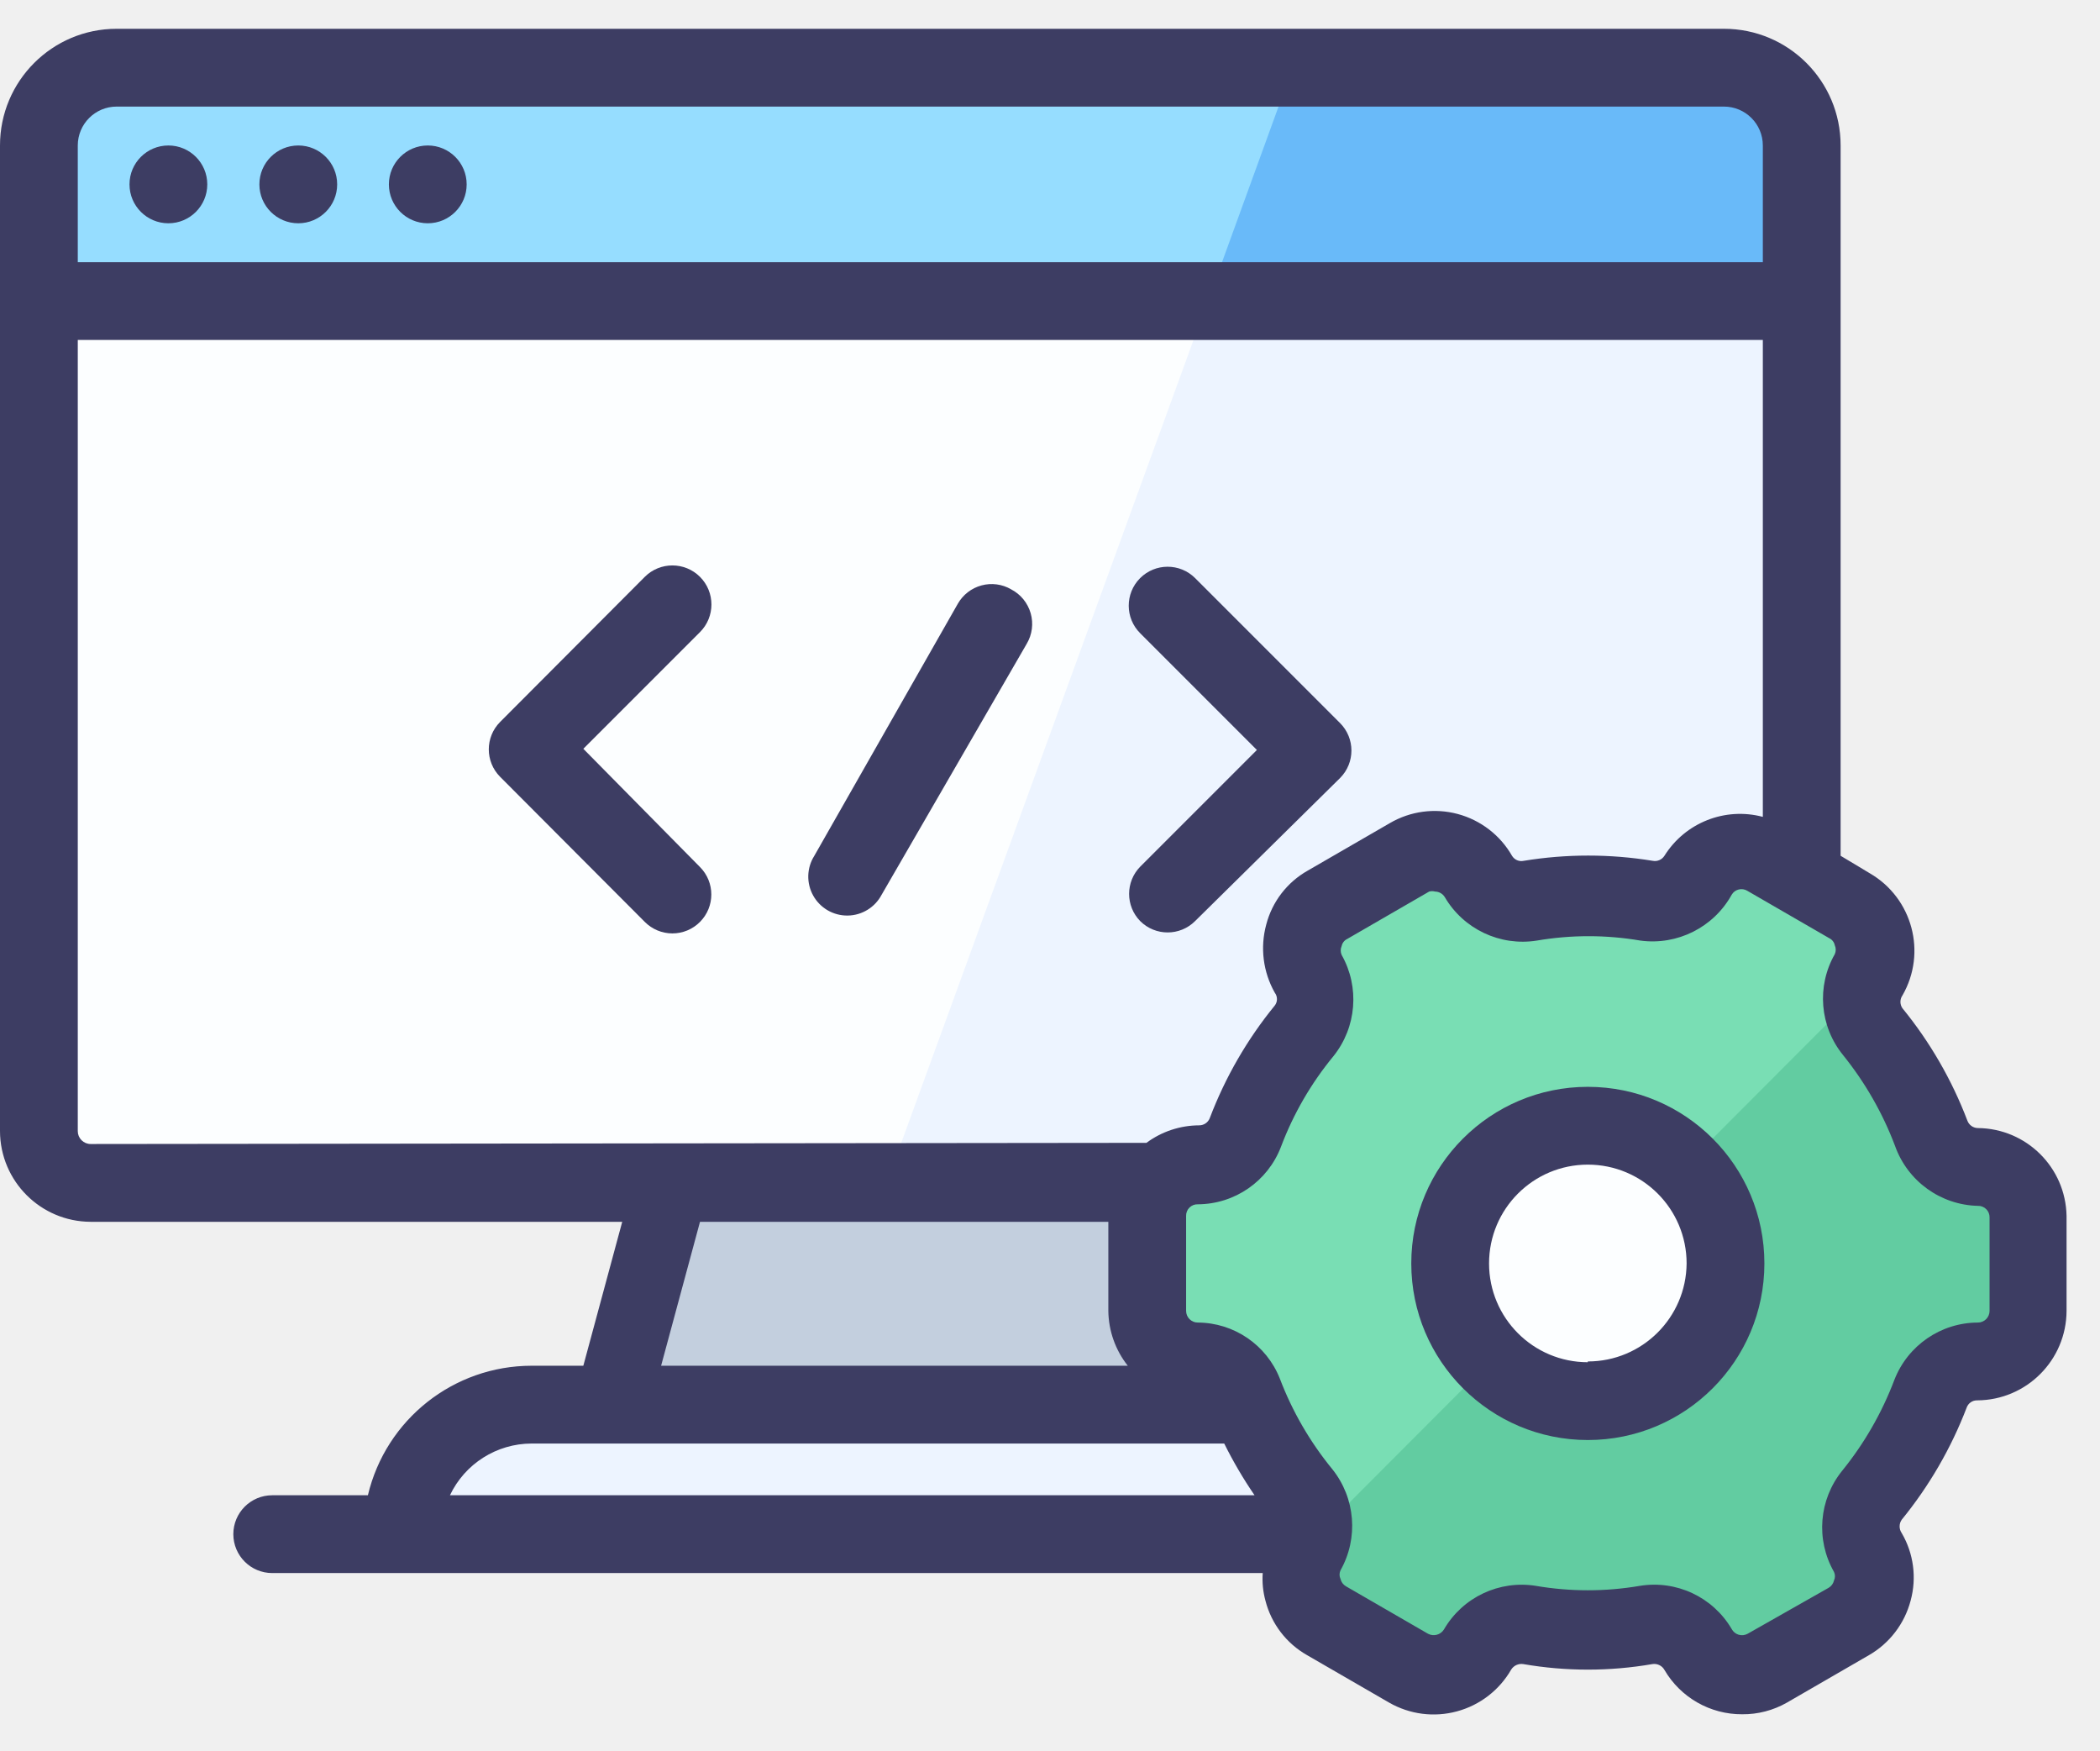
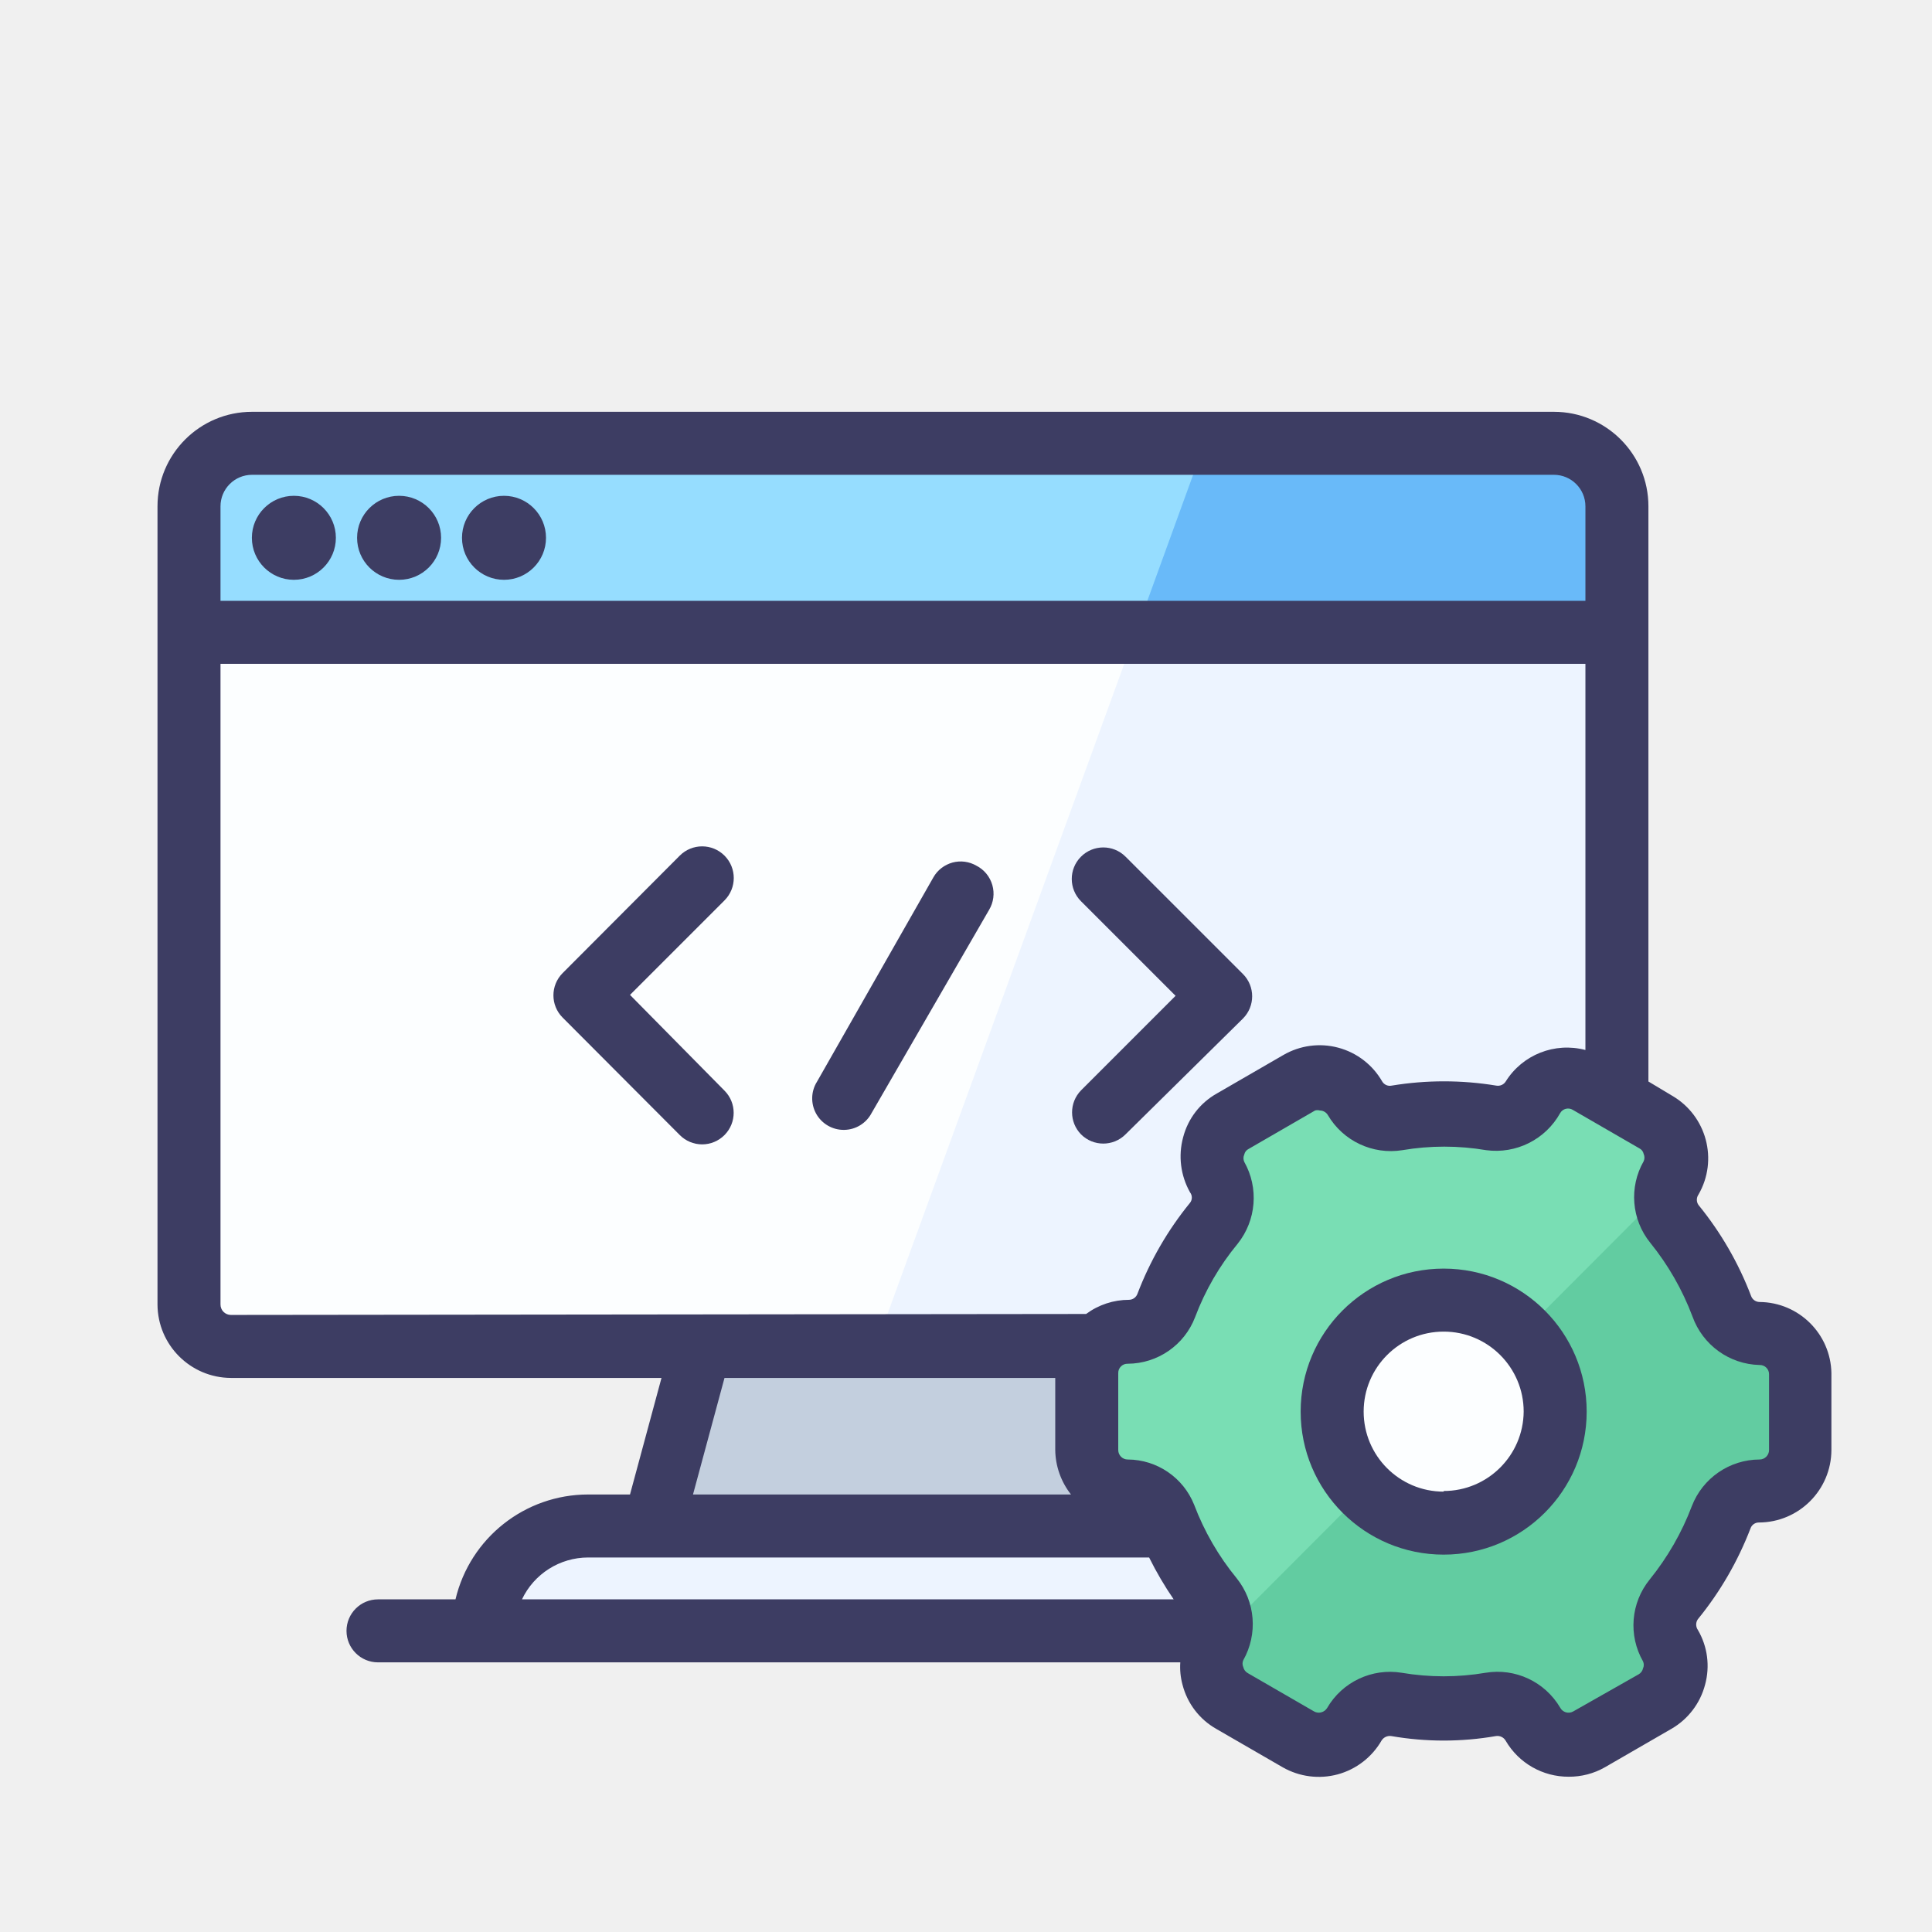
- <svg xmlns="http://www.w3.org/2000/svg" height="45" viewBox="0 0 54 45" width="54">
-   <g fill="none" fill-rule="evenodd" transform="translate(-5 -11)">
-     <path d="m0 0h60v60h-60z" />
-     <g fill-rule="nonzero">
-       <path d="m12 50.44h33.33" fill="#fff" />
-       <path d="m8 12.74h41.33c1.105 0 2 .895 2 2v25.34c0 .735-.595 1.33-1.33 1.33h-42.67c-.735 0-1.33-.595-1.33-1.33v-25.34c0-1.105.895-2 2-2z" fill="#fcfeff" />
-       <path d="m51.33 14.74v25.33c.003.354-.136.695-.386.947-.25.252-.59.393-.944.393h-22.2l10.44-28.67h11.09c1.105 0 2 .895 2 2z" fill="#edf4ff" />
-       <path d="m42 50.44h-26.67c.006-1.841 1.499-3.33 3.34-3.33h20c1.839 0 3.33 1.491 3.33 3.33z" fill="#fff" />
-       <path d="m35.07 41.41h-12.8l-1.6 5.7h16z" fill="#c3cfde" />
-       <path d="m51.33 14.74v4h-45.33v-4c0-1.105.895-2 2-2h41.33c1.105 0 2 .895 2 2z" fill="#96ddff" />
-       <path d="m49.33 12.74h-11.09l-2.18 6h15.27v-4c0-1.105-.895-2-2-2z" fill="#69baf9" />
-       <path d="m42 50.44h-26.67c.006-1.841 1.499-3.33 3.34-3.33h20c1.839 0 3.33 1.491 3.33 3.33z" fill="#edf4ff" />
-       <path d="m45.83 52.92c.502.001 1.004-.04 1.5-.12.53-.093 1.061.155 1.33.62.171.298.455.515.787.604.332.088.686.04.983-.134l2.11-1.22c.607-.364.811-1.146.46-1.76-.269-.467-.221-1.052.12-1.47.637-.784 1.144-1.665 1.5-2.61.195-.512.692-.845 1.24-.83.718 0 1.3-.582 1.3-1.3v-2.44c0-.718-.582-1.3-1.3-1.3-.539 0-1.022-.335-1.21-.84-.359-.944-.865-1.825-1.5-2.61-.352-.407-.412-.99-.15-1.46.355-.625.141-1.419-.48-1.78l-2.11-1.22c-.298-.173-.653-.219-.985-.129-.332.09-.615.31-.785.609-.268.467-.799.718-1.33.63-.992-.173-2.008-.173-3 0-.525.079-1.044-.171-1.31-.63-.357-.62-1.148-.834-1.77-.48l-2.11 1.22c-.621.361-.835 1.155-.48 1.78.27.464.222 1.047-.12 1.46-.642.784-1.155 1.665-1.52 2.61-.173.518-.654.87-1.2.88-.718 0-1.3.582-1.3 1.3v2.4c0 .718.582 1.3 1.3 1.3.537-.002 1.019.329 1.21.83.356.945.863 1.826 1.5 2.61.341.418.389 1.003.12 1.47-.354.622-.14 1.413.48 1.77l2.11 1.22c.298.177.654.227.989.138.335-.088.62-.308.791-.608.269-.465.8-.713 1.33-.62.496.077.998.114 1.5.11z" fill="#79deb4" />
-       <path d="m57.16 42.25v2.44c0 .718-.582 1.3-1.3 1.3-.538.002-1.02.336-1.21.84-.359.944-.865 1.825-1.5 2.61-.187.233-.289.522-.29.82-.003.225.056.446.17.64.355.625.141 1.419-.48 1.78l-2.11 1.22c-.298.173-.653.219-.985.129-.332-.09-.615-.31-.785-.609-.268-.467-.799-.718-1.33-.63-.992.173-2.008.173-3 0-.531-.088-1.062.163-1.33.63-.357.62-1.148.834-1.77.48l-2.11-1.22c-.621-.361-.835-1.155-.48-1.78.065-.112.113-.233.14-.36l14.1-14.13c-.09.387.006.794.26 1.1.635.785 1.141 1.666 1.5 2.61.19.504.672.838 1.21.84.714-0 1.295.576 1.3 1.29z" fill="#62cca1" />
-       <circle cx="45.83" cy="43.48" fill="#fcfeff" r="3.54" />
-       <circle cx="9.33" cy="15.74" fill="#3d3d63" r="1" />
-       <circle cx="16" cy="15.74" fill="#3d3d63" r="1" />
-       <circle cx="12.67" cy="15.74" fill="#3d3d63" r="1" />
-       <path d="m20 30.25 3-3c.392-.392.392-1.028 0-1.42s-1.028-.392-1.42 0l-3.72 3.73c-.388.39-.388 1.02 0 1.41l3.72 3.73c.188.189.443.296.71.296s.522-.106.71-.296c.388-.39.388-1.02 0-1.41z" fill="#3d3d63" />
-       <path d="m34.32 34.68c.39.388 1.02.388 1.41 0l3.73-3.68c.388-.39.388-1.02 0-1.41l-3.73-3.73c-.392-.389-1.026-.387-1.415.005-.389.392-.387 1.026.005 1.415l3 3-3 3c-.381.389-.381 1.011 0 1.4z" fill="#3d3d63" />
-       <path d="m31 26.15c-.231-.134-.505-.17-.762-.1-.257.069-.476.239-.608.47l-3.69 6.48c-.197.31-.208.703-.029 1.024.179.321.519.518.887.513s.702-.211.873-.536l3.73-6.45c.141-.237.178-.521.102-.786-.076-.265-.257-.487-.502-.614z" fill="#3d3d63" />
-       <path d="m55.86 40c-.121-.001-.228-.077-.27-.19-.398-1.047-.962-2.023-1.67-2.89-.069-.099-.069-.231 0-.33.634-1.099.258-2.504-.84-3.14l-.75-.45v-18.26c0-1.657-1.343-3-3-3h-41.33c-1.657 0-3 1.343-3 3v25.34c.005 1.285 1.045 2.325 2.33 2.33h13.67l-1 3.7h-1.33c-2.005.001-3.747 1.379-4.21 3.33h-2.46c-.552 0-1 .448-1 1s.448 1 1 1h25.47c-.017.239.007.479.07.71.152.593.538 1.098 1.07 1.4l2.11 1.22c.529.304 1.157.385 1.746.225.589-.159 1.09-.546 1.394-1.075.066-.104.188-.159.31-.14 1.099.19 2.221.19 3.32 0 .125-.02.249.04.31.15.415.71 1.177 1.145 2 1.14.403.004.8-.1 1.15-.3l2.11-1.22c.529-.305.914-.809 1.07-1.4.161-.587.078-1.215-.23-1.74-.07-.102-.07-.238 0-.34.706-.865 1.27-1.837 1.67-2.88.039-.115.148-.192.27-.19 1.268-.005 2.295-1.032 2.3-2.3v-2.44c-.022-1.247-1.033-2.249-2.28-2.26zm-48.86-25.26c0-.552.448-1 1-1h41.33c.552 0 1 .448 1 1v3h-43.33zm.33 25.67c-.088 0-.171-.035-.233-.097-.062-.062-.097-.146-.097-.233v-20.34h43.33v12.26c-.971-.258-1.997.148-2.53 1-.064.101-.183.153-.3.13-1.099-.18-2.221-.18-3.32 0-.118.026-.238-.027-.3-.13-.303-.529-.806-.916-1.395-1.074-.59-.158-1.218-.074-1.745.234l-2.11 1.22c-.531.299-.917.8-1.07 1.39-.16.59-.081 1.218.22 1.75.075.097.075.233 0 .33-.708.867-1.272 1.843-1.67 2.89-.042.113-.149.189-.27.19-.49.001-.966.158-1.36.45zm26.67 5.7h-12l1-3.7h10.5v2.29c.006.512.182 1.008.5 1.41zm-15.32 2h17.8c.229.461.489.905.78 1.33h-20.69c.385-.811 1.202-1.328 2.1-1.33zm37.48-3.41c0 .166-.134.3-.3.3-.953.002-1.807.59-2.15 1.48-.32.843-.772 1.63-1.34 2.33-.599.74-.683 1.773-.21 2.6.033.07.033.15 0 .22-.018.08-.069.149-.14.19l-2.08 1.18c-.07.039-.153.048-.23.026-.077-.023-.142-.075-.18-.146-.484-.825-1.426-1.266-2.37-1.11-.88.15-1.78.15-2.66 0-.946-.154-1.889.291-2.37 1.12-.086.139-.266.187-.41.11l-2.11-1.22c-.071-.041-.122-.11-.14-.19-.033-.07-.033-.15 0-.22.467-.828.384-1.857-.21-2.6-.573-.699-1.029-1.485-1.35-2.33-.343-.866-1.179-1.436-2.11-1.44-.166 0-.3-.134-.3-.3v-2.44c-.003-.08.028-.158.085-.215.057-.057.135-.088.215-.085.951-.004 1.801-.592 2.14-1.48.319-.846.775-1.633 1.35-2.33.594-.743.677-1.772.21-2.6-.033-.073-.033-.157 0-.23.016-.078.068-.145.14-.18l2.11-1.22c.049-.014.101-.014.15 0 .102.001.196.054.25.14.483.827 1.425 1.271 2.37 1.12.88-.15 1.78-.15 2.66 0 .952.129 1.885-.34 2.35-1.18.039-.067.104-.115.179-.133.075-.019.155-.007.221.033l2.11 1.22c.072.035.124.102.14.18.033.073.033.157 0 .23-.471.824-.388 1.853.21 2.59.568.704 1.021 1.494 1.34 2.34.323.905 1.17 1.517 2.13 1.54.08-.003.158.028.215.085.057.057.088.135.085.215z" fill="#3d3d63" />
-       <path d="m45.83 38.94c-2.507 0-4.54 2.033-4.54 4.54s2.033 4.54 4.54 4.54 4.54-2.033 4.54-4.54-2.033-4.54-4.54-4.54zm0 7.08c-1.403 0-2.54-1.137-2.54-2.54s1.137-2.54 2.54-2.54 2.54 1.137 2.54 2.54c-.011 1.395-1.145 2.52-2.54 2.52z" fill="#3d3d63" />
+ <svg xmlns="http://www.w3.org/2000/svg" width="46px" height="46px" viewBox="0 0 46 46" version="1.1">
+   <defs />
+   <g id="Symbols" stroke="none" stroke-width="1" fill="none" fill-rule="evenodd">
+     <g id="visa-steps-/-step-2">
+       <g id="Development" transform="translate(0, 1)">
+         <rect id="Rectangle-path" x="0" y="0" width="45" height="45" />
+         <path d="M9,37.83 L33.998,37.83" id="Shape" fill="#FFFFFF" fill-rule="nonzero" />
+         <path d="M6,9.555 L36.998,9.555 C37.826,9.555 38.498,10.227 38.498,11.055 L38.498,30.06 C38.498,30.611 38.051,31.058 37.5,31.058 L5.497,31.058 C4.947,31.058 4.5,30.611 4.5,30.06 L4.5,11.055 C4.5,10.227 5.172,9.555 6,9.555 Z" id="Shape" fill="#FCFEFF" fill-rule="nonzero" />
+         <path d="M38.498,11.055 L38.498,30.052 C38.499,30.318 38.395,30.574 38.208,30.763 C38.021,30.951 37.766,31.058 37.5,31.058 L20.85,31.058 L28.68,9.555 L36.998,9.555 C37.826,9.555 38.498,10.227 38.498,11.055 Z" id="Shape" fill="#EDF4FF" fill-rule="nonzero" />
+         <path d="M31.5,37.83 L11.498,37.83 C11.502,36.449 12.622,35.332 14.002,35.333 L29.003,35.333 C30.382,35.333 31.5,36.451 31.5,37.83 Z" id="Shape" fill="#FFFFFF" fill-rule="nonzero" />
+         <polygon id="Shape" fill="#C3CFDE" fill-rule="nonzero" points="26.302 31.058 16.703 31.058 15.502 35.333 27.503 35.333" />
+         <path d="M38.498,11.055 L38.498,14.055 L4.5,14.055 L4.5,11.055 C4.5,10.227 5.172,9.555 6,9.555 L36.998,9.555 C37.826,9.555 38.498,10.227 38.498,11.055 Z" id="Shape" fill="#96DDFF" fill-rule="nonzero" />
+         <path d="M36.998,9.555 L28.68,9.555 L27.045,14.055 L38.498,14.055 L38.498,11.055 C38.498,10.227 37.826,9.555 36.998,9.555 Z" id="Shape" fill="#69BAF9" fill-rule="nonzero" />
+         <path d="M31.5,37.83 L11.498,37.83 C11.502,36.449 12.622,35.332 14.002,35.333 L29.003,35.333 C30.382,35.333 31.5,36.451 31.5,37.83 Z" id="Shape" fill="#EDF4FF" fill-rule="nonzero" />
+         <path d="M34.373,39.69 C34.749,39.69 35.126,39.66 35.498,39.6 C35.895,39.53 36.293,39.716 36.495,40.065 C36.624,40.289 36.836,40.451 37.085,40.518 C37.335,40.584 37.6,40.548 37.822,40.417 L39.405,39.502 C39.86,39.23 40.013,38.643 39.75,38.182 C39.548,37.832 39.584,37.393 39.84,37.08 C40.318,36.492 40.698,35.831 40.965,35.123 C41.111,34.739 41.484,34.489 41.895,34.5 C42.433,34.5 42.87,34.063 42.87,33.525 L42.87,31.695 C42.87,31.157 42.433,30.72 41.895,30.72 C41.491,30.72 41.129,30.469 40.987,30.09 C40.719,29.382 40.339,28.721 39.862,28.133 C39.599,27.827 39.554,27.39 39.75,27.038 C40.016,26.569 39.856,25.973 39.39,25.703 L37.807,24.788 C37.584,24.658 37.318,24.623 37.069,24.691 C36.819,24.758 36.607,24.923 36.48,25.148 C36.279,25.498 35.881,25.686 35.483,25.62 C34.738,25.49 33.977,25.49 33.233,25.62 C32.839,25.68 32.449,25.492 32.25,25.148 C31.982,24.683 31.389,24.522 30.922,24.788 L29.34,25.703 C28.874,25.973 28.714,26.569 28.98,27.038 C29.182,27.385 29.147,27.822 28.89,28.133 C28.408,28.72 28.024,29.381 27.75,30.09 C27.62,30.478 27.259,30.743 26.85,30.75 C26.312,30.75 25.875,31.187 25.875,31.725 L25.875,33.525 C25.875,34.063 26.312,34.5 26.85,34.5 C27.253,34.499 27.614,34.746 27.758,35.123 C28.025,35.831 28.405,36.492 28.883,37.08 C29.138,37.393 29.174,37.832 28.973,38.182 C28.707,38.649 28.868,39.242 29.332,39.51 L30.915,40.425 C31.138,40.558 31.405,40.595 31.656,40.529 C31.908,40.463 32.121,40.298 32.25,40.072 C32.452,39.723 32.85,39.538 33.248,39.608 C33.62,39.665 33.996,39.693 34.373,39.69 Z" id="Shape" fill="#79DEB4" fill-rule="nonzero" />
+         <path d="M42.87,31.688 L42.87,33.517 C42.87,34.056 42.433,34.492 41.895,34.492 C41.491,34.494 41.13,34.745 40.987,35.123 C40.719,35.83 40.339,36.491 39.862,37.08 C39.723,37.255 39.646,37.471 39.645,37.695 C39.643,37.864 39.687,38.03 39.773,38.175 C40.039,38.643 39.878,39.239 39.413,39.51 L37.83,40.425 C37.607,40.555 37.34,40.59 37.091,40.522 C36.842,40.454 36.63,40.29 36.502,40.065 C36.301,39.715 35.904,39.526 35.505,39.593 C34.761,39.722 33.999,39.722 33.255,39.593 C32.856,39.526 32.459,39.715 32.258,40.065 C31.989,40.53 31.396,40.691 30.93,40.425 L29.348,39.51 C28.882,39.239 28.721,38.643 28.988,38.175 C29.037,38.091 29.072,38 29.093,37.905 L39.667,27.308 C39.6,27.598 39.672,27.903 39.862,28.133 C40.339,28.721 40.719,29.382 40.987,30.09 C41.13,30.468 41.491,30.718 41.895,30.72 C42.431,30.72 42.866,31.152 42.87,31.688 Z" id="Shape" fill="#62CCA1" fill-rule="nonzero" />
+         <circle id="Oval" fill="#FCFEFF" fill-rule="nonzero" cx="34.373" cy="32.61" r="2.655" />
+         <circle id="Oval" fill="#3D3D63" fill-rule="nonzero" cx="6.997" cy="11.805" r="1" />
+         <circle id="Oval" fill="#3D3D63" fill-rule="nonzero" cx="12" cy="11.805" r="1" />
+         <circle id="Oval" fill="#3D3D63" fill-rule="nonzero" cx="9.502" cy="11.805" r="1" />
+         <path d="M15,22.688 L17.25,20.438 C17.544,20.143 17.544,19.667 17.25,19.372 C16.956,19.078 16.479,19.078 16.185,19.372 L13.395,22.17 C13.104,22.463 13.104,22.935 13.395,23.227 L16.185,26.025 C16.326,26.167 16.518,26.247 16.718,26.247 C16.917,26.247 17.109,26.167 17.25,26.025 C17.541,25.732 17.541,25.26 17.25,24.968 L15,22.688 Z" id="Shape" fill="#3D3D63" fill-rule="nonzero" />
+         <path d="M25.74,26.01 C26.033,26.301 26.505,26.301 26.797,26.01 L29.595,23.25 C29.886,22.957 29.886,22.485 29.595,22.192 L26.797,19.395 C26.503,19.103 26.028,19.105 25.736,19.399 C25.444,19.693 25.446,20.168 25.74,20.46 L27.99,22.71 L25.74,24.96 C25.454,25.252 25.454,25.718 25.74,26.01 Z" id="Shape" fill="#3D3D63" fill-rule="nonzero" />
+         <path d="M23.25,19.613 C23.077,19.512 22.871,19.485 22.678,19.537 C22.486,19.59 22.321,19.716 22.223,19.89 L19.455,24.75 C19.307,24.982 19.299,25.277 19.433,25.518 C19.567,25.758 19.823,25.906 20.098,25.902 C20.374,25.899 20.625,25.744 20.753,25.5 L23.55,20.663 C23.656,20.485 23.684,20.271 23.627,20.073 C23.57,19.874 23.434,19.707 23.25,19.613 Z" id="Shape" fill="#3D3D63" fill-rule="nonzero" />
+         <path d="M41.895,30 C41.804,29.999 41.724,29.943 41.693,29.858 C41.394,29.072 40.971,28.341 40.44,27.69 C40.388,27.616 40.388,27.517 40.44,27.442 C40.916,26.618 40.634,25.564 39.81,25.087 L39.248,24.75 L39.248,11.055 C39.248,9.812 38.24,8.805 36.998,8.805 L6,8.805 C4.757,8.805 3.75,9.812 3.75,11.055 L3.75,30.06 C3.754,31.023 4.534,31.803 5.497,31.808 L15.75,31.808 L15,34.583 L14.002,34.583 C12.499,34.584 11.192,35.617 10.845,37.08 L9,37.08 C8.586,37.08 8.25,37.416 8.25,37.83 C8.25,38.244 8.586,38.58 9,38.58 L28.102,38.58 C28.09,38.759 28.108,38.939 28.155,39.112 C28.269,39.557 28.558,39.936 28.957,40.163 L30.54,41.078 C30.937,41.305 31.408,41.366 31.85,41.247 C32.291,41.127 32.667,40.837 32.895,40.44 C32.945,40.362 33.036,40.321 33.127,40.335 C33.951,40.478 34.794,40.478 35.617,40.335 C35.711,40.32 35.804,40.365 35.85,40.447 C36.161,40.98 36.733,41.306 37.35,41.303 C37.652,41.305 37.95,41.228 38.212,41.078 L39.795,40.163 C40.192,39.934 40.481,39.556 40.597,39.112 C40.718,38.672 40.656,38.201 40.425,37.807 C40.372,37.731 40.372,37.629 40.425,37.553 C40.955,36.904 41.377,36.174 41.678,35.392 C41.707,35.306 41.789,35.248 41.88,35.25 C42.831,35.246 43.601,34.476 43.605,33.525 L43.605,31.695 C43.589,30.76 42.83,30.008 41.895,30 Z M5.25,11.055 C5.25,10.641 5.586,10.305 6,10.305 L36.998,10.305 C37.412,10.305 37.748,10.641 37.748,11.055 L37.748,13.305 L5.25,13.305 L5.25,11.055 Z M5.497,30.308 C5.432,30.308 5.369,30.281 5.322,30.235 C5.276,30.189 5.25,30.126 5.25,30.06 L5.25,14.805 L37.748,14.805 L37.748,24 C37.019,23.807 36.249,24.111 35.85,24.75 C35.802,24.826 35.713,24.864 35.625,24.848 C34.8,24.712 33.96,24.712 33.135,24.848 C33.047,24.867 32.956,24.827 32.91,24.75 C32.682,24.353 32.306,24.063 31.864,23.945 C31.422,23.826 30.95,23.89 30.555,24.12 L28.973,25.035 C28.574,25.259 28.285,25.635 28.17,26.078 C28.05,26.52 28.109,26.991 28.335,27.39 C28.391,27.463 28.391,27.565 28.335,27.637 C27.804,28.288 27.381,29.02 27.082,29.805 C27.051,29.89 26.971,29.947 26.88,29.948 C26.513,29.948 26.155,30.066 25.86,30.285 L5.497,30.308 Z M25.5,34.583 L16.5,34.583 L17.25,31.808 L25.125,31.808 L25.125,33.525 C25.13,33.909 25.262,34.281 25.5,34.583 Z M14.01,36.083 L27.36,36.083 C27.531,36.428 27.727,36.762 27.945,37.08 L12.428,37.08 C12.716,36.472 13.329,36.084 14.002,36.083 L14.01,36.083 Z M42.12,33.525 C42.12,33.649 42.019,33.75 41.895,33.75 C41.18,33.752 40.539,34.193 40.282,34.86 C40.043,35.492 39.703,36.082 39.278,36.608 C38.828,37.163 38.765,37.937 39.12,38.557 C39.144,38.61 39.144,38.67 39.12,38.722 C39.107,38.783 39.069,38.835 39.015,38.865 L37.455,39.75 C37.402,39.779 37.34,39.786 37.282,39.769 C37.225,39.752 37.176,39.713 37.148,39.66 C36.784,39.041 36.078,38.71 35.37,38.828 C34.71,38.94 34.035,38.94 33.375,38.828 C32.666,38.712 31.958,39.046 31.598,39.667 C31.533,39.772 31.398,39.808 31.29,39.75 L29.707,38.835 C29.654,38.805 29.616,38.753 29.602,38.693 C29.578,38.64 29.578,38.58 29.602,38.528 C29.953,37.906 29.891,37.134 29.445,36.578 C29.015,36.054 28.673,35.463 28.433,34.83 C28.175,34.181 27.549,33.753 26.85,33.75 C26.726,33.75 26.625,33.649 26.625,33.525 L26.625,31.695 C26.623,31.635 26.646,31.576 26.689,31.534 C26.731,31.491 26.79,31.468 26.85,31.47 C27.563,31.467 28.201,31.026 28.455,30.36 C28.694,29.726 29.036,29.135 29.468,28.613 C29.913,28.056 29.975,27.284 29.625,26.663 C29.6,26.608 29.6,26.545 29.625,26.49 C29.637,26.431 29.676,26.381 29.73,26.355 L31.312,25.44 C31.349,25.43 31.388,25.43 31.425,25.44 C31.501,25.441 31.572,25.48 31.613,25.545 C31.975,26.165 32.681,26.499 33.39,26.385 C34.05,26.273 34.725,26.273 35.385,26.385 C36.099,26.481 36.799,26.13 37.148,25.5 C37.177,25.45 37.225,25.414 37.282,25.4 C37.338,25.386 37.398,25.395 37.447,25.425 L39.03,26.34 C39.084,26.366 39.123,26.416 39.135,26.475 C39.16,26.53 39.16,26.593 39.135,26.648 C38.782,27.265 38.844,28.037 39.292,28.59 C39.719,29.118 40.058,29.71 40.297,30.345 C40.54,31.024 41.175,31.483 41.895,31.5 C41.955,31.498 42.014,31.521 42.056,31.564 C42.099,31.606 42.122,31.665 42.12,31.725 L42.12,33.525 Z" id="Shape" fill="#3D3D63" fill-rule="nonzero" />
+         <path d="M34.373,29.205 C32.492,29.205 30.968,30.729 30.968,32.61 C30.968,34.491 32.492,36.015 34.373,36.015 C36.253,36.015 37.778,34.491 37.778,32.61 C37.778,30.729 36.253,29.205 34.373,29.205 Z M34.373,34.515 C33.32,34.515 32.468,33.662 32.468,32.61 C32.468,31.558 33.32,30.705 34.373,30.705 C35.425,30.705 36.278,31.558 36.278,32.61 C36.269,33.656 35.419,34.5 34.373,34.5 L34.373,34.515 Z" id="Shape" fill="#3D3D63" fill-rule="nonzero" />
+       </g>
    </g>
  </g>
</svg>
